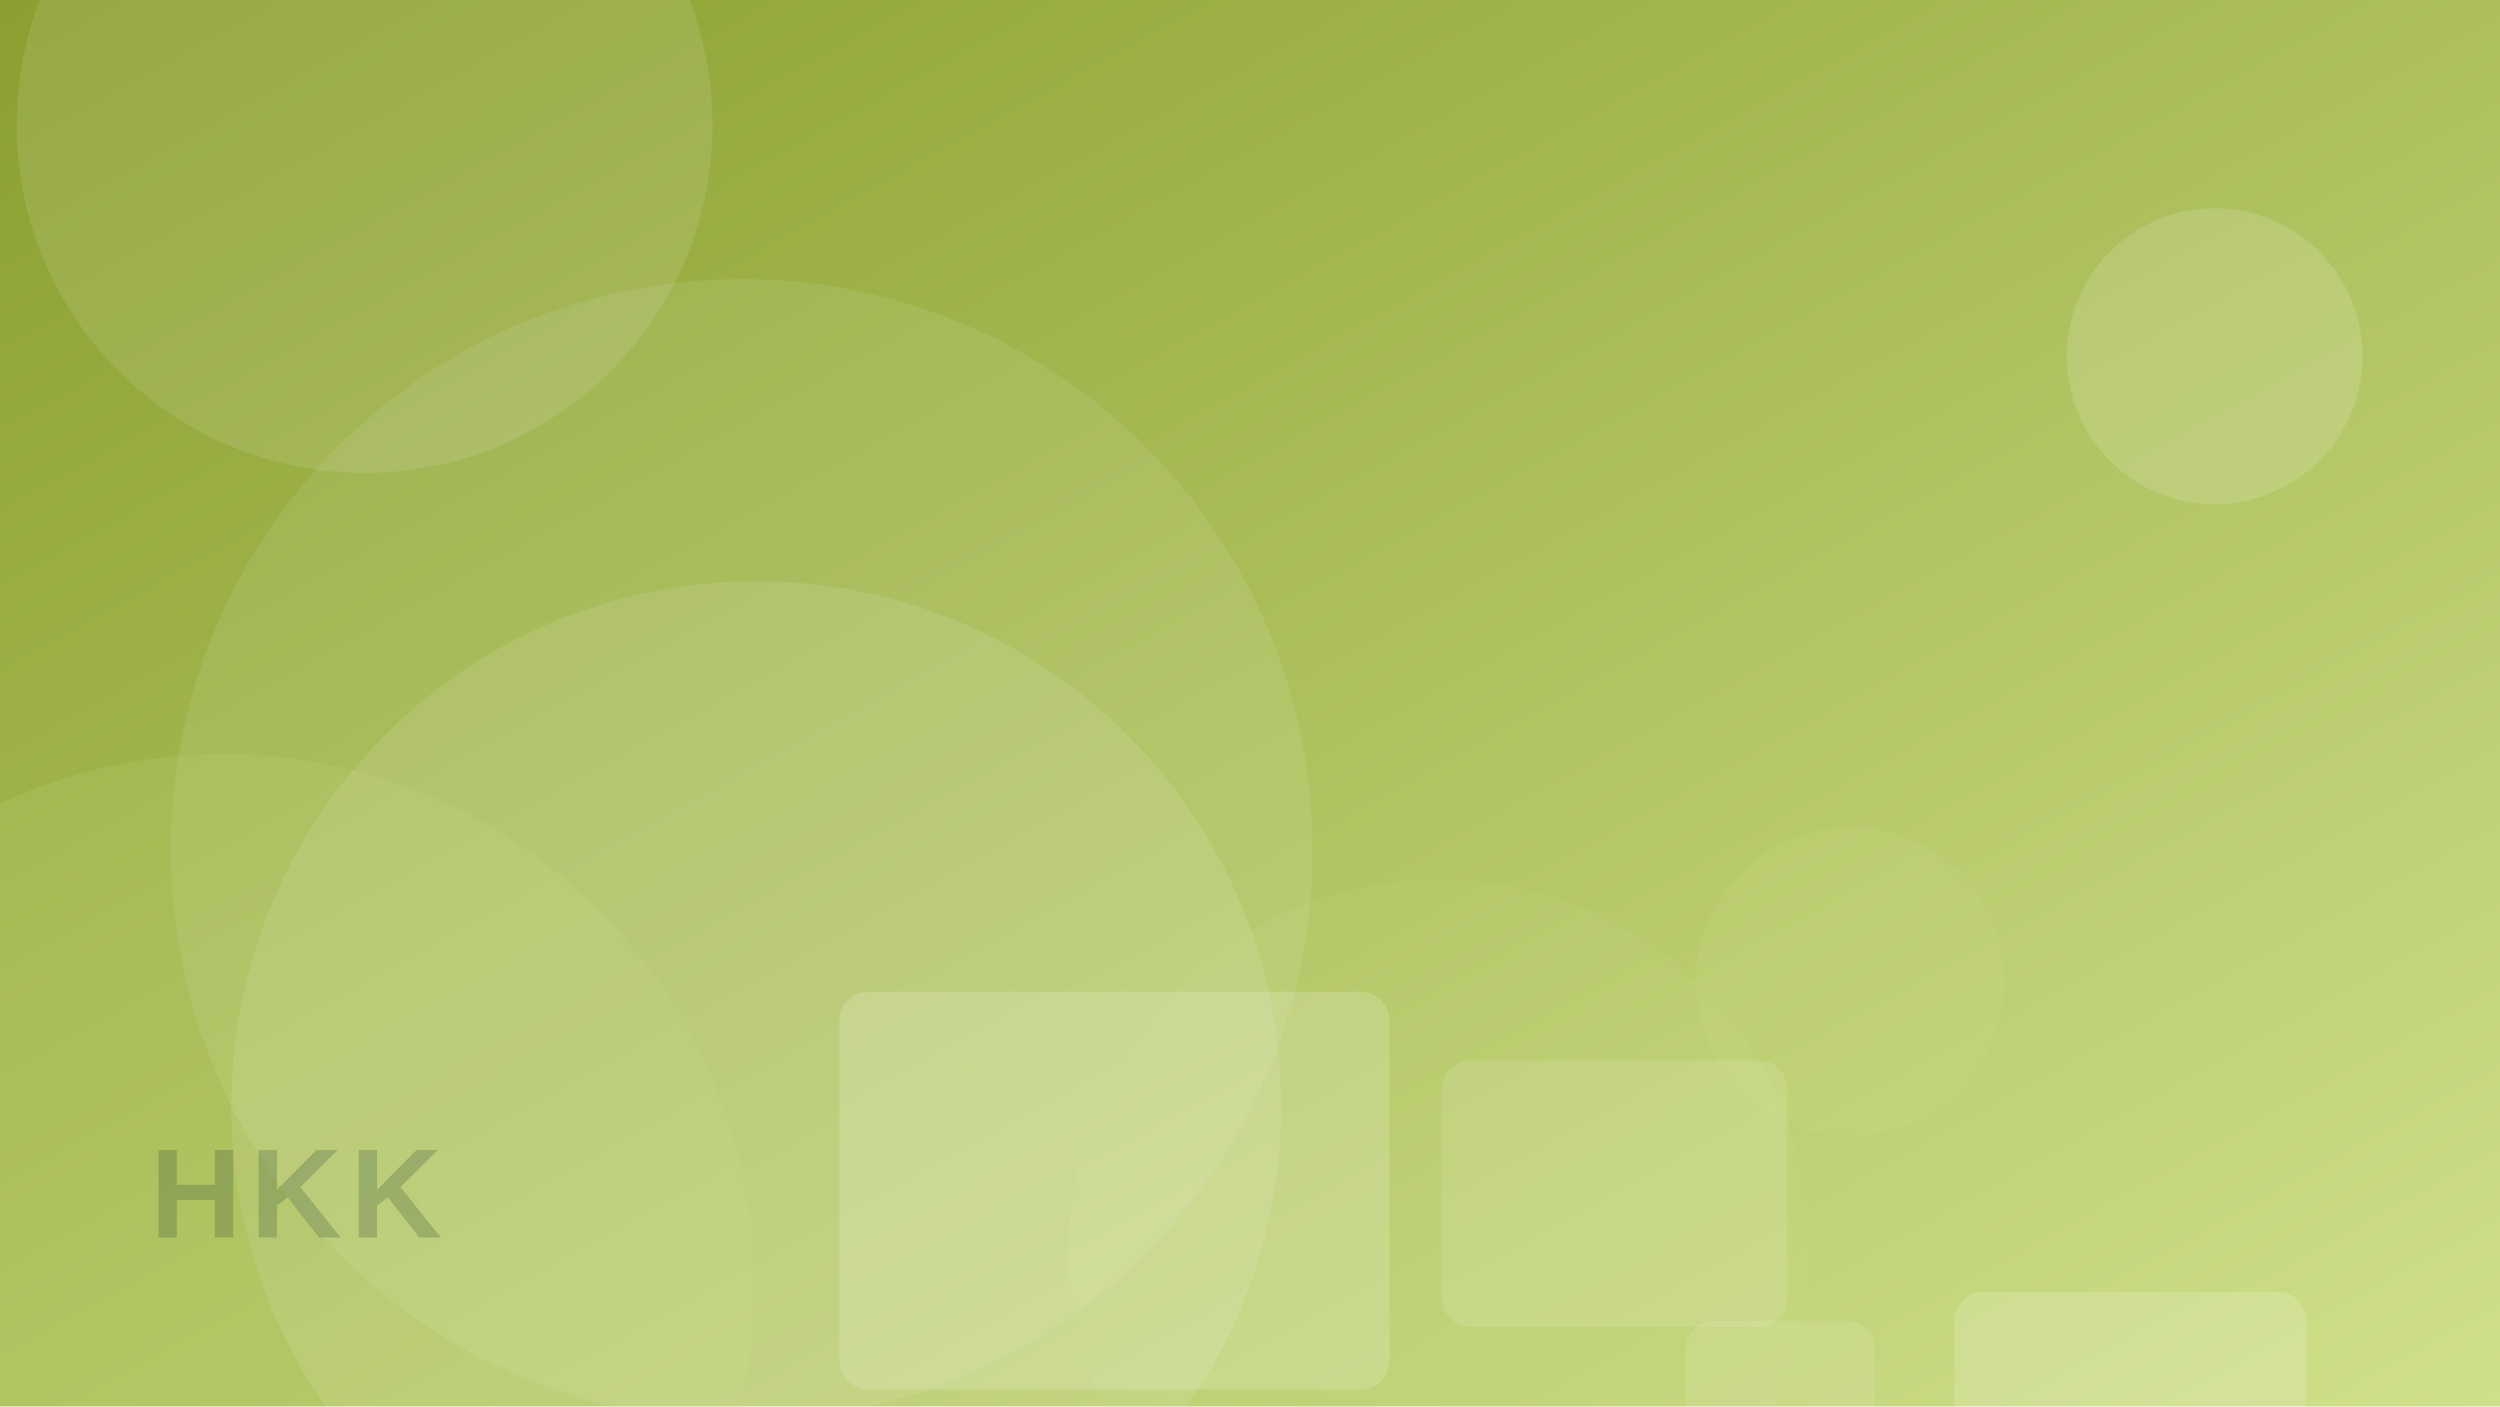
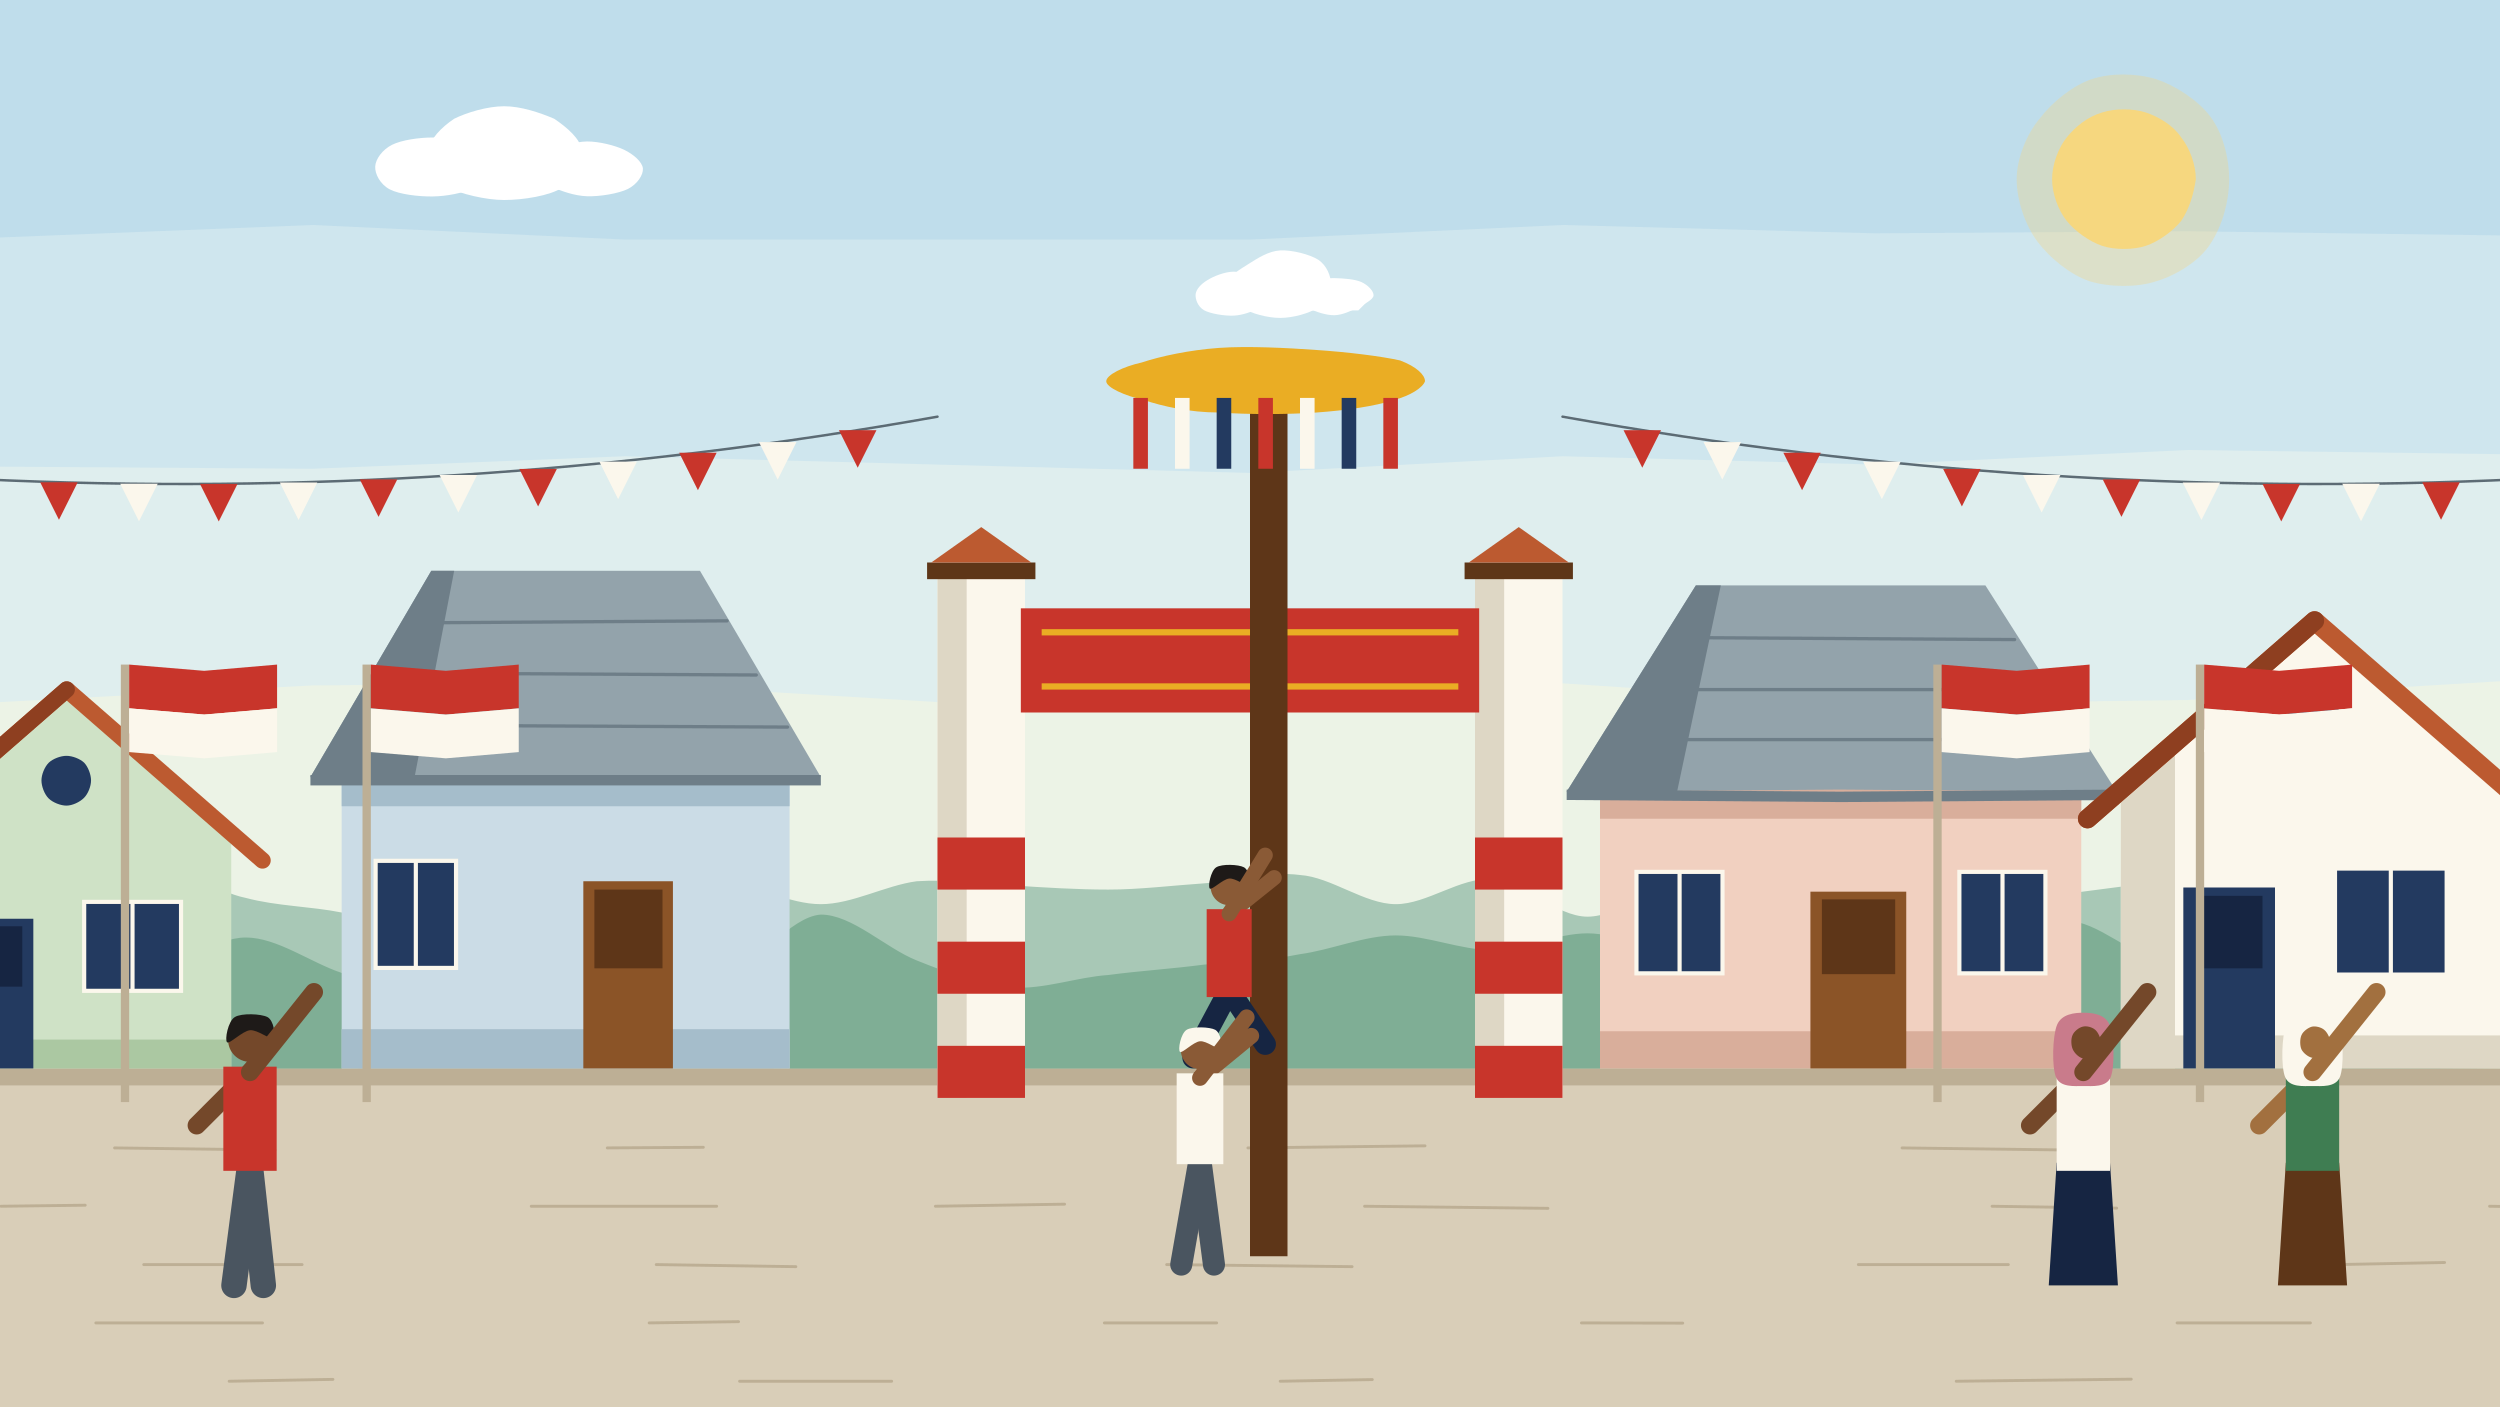
<svg xmlns="http://www.w3.org/2000/svg" viewBox="0 0 1200 675" width="1200" height="675" role="img" aria-label="HUT Kemerdekaan RI ke-81 Kampung Sanggrahan 7">
-   <defs>
-     <linearGradient id="g" x1="0" y1="0" x2="1" y2="1">
-       <stop offset="0%" stop-color="#8a9f2f" />
-       <stop offset="100%" stop-color="#cfe08a" />
-     </linearGradient>
-   </defs>
-   <rect width="1200" height="675" fill="url(#g)" />
-   <circle cx="691" cy="600" r="178" fill="#cfe08a" opacity="0.10" />
-   <circle cx="1063" cy="171" r="71" fill="#f6faea" opacity="0.15" />
-   <circle cx="363" cy="531" r="252" fill="#ffffff" opacity="0.10" />
-   <circle cx="888" cy="471" r="74" fill="#cfe08a" opacity="0.13" />
-   <circle cx="356" cy="408" r="274" fill="#f6faea" opacity="0.09" />
-   <circle cx="175" cy="60" r="167" fill="#ffffff" opacity="0.10" />
-   <circle cx="107" cy="617" r="255" fill="#cfe08a" opacity="0.14" />
-   <rect x="938" y="620" width="169" height="172" rx="14" fill="#f6faea" opacity="0.19" />
-   <rect x="692" y="509" width="166" height="128" rx="14" fill="#f6faea" opacity="0.13" />
-   <rect x="809" y="634" width="91" height="243" rx="14" fill="#f6faea" opacity="0.11" />
-   <rect x="403" y="476" width="264" height="191" rx="14" fill="#f6faea" opacity="0.19" />
-   <text x="72" y="594" font-family="Segoe UI, Arial, sans-serif" font-size="61" font-weight="700" letter-spacing="4" fill="#0f2e26" opacity="0.20">HKK</text>
+   <style>.g{fill:none;stroke-linecap:round;stroke-linejoin:round}</style>
+   <path fill="#BFDDEB" d="M-20-20l1240 0 0 715-1240 0z" />
+   <path fill="#CFE6EE" d="M0 114l150-6 150 7 150 0 150 0 150-7 150 4 150-1 150 2 20 562-1240 0z" />
+   <path fill="#DFEEEE" d="M0 224l150 1 150-6 150 4 150 4 150-8 150 4 150-7 150 2 20 457-1240 0z" />
+   <path fill="#ECF3E6" d="M0 337l150-8 150-1 150 9 150-7 150-2 150 10 150-2 150-9 20 348-1240 0z" />
+   <path fill="#F6D77F55" d="M1070 86c0 10-3 22-9 31-5 8-16 15-26 18-9 3-22 3-32 0-9-3-19-11-25-19-6-8-10-20-10-30 0-10 5-22 11-29 6-8 16-16 25-19 9-3 21-3 31 0 9 3 20 10 26 18 6 8 9 20 9 30z" />
+   <path fill="#F6D77F" d="M1054 86c-1 7-3 14-7 20-4 5-11 10-17 12-6 2-15 2-21 0-6-2-13-7-17-12-4-5-7-13-7-20 0-7 3-15 7-20 4-5 10-10 17-12 6-2 15-2 21 0 6 2 13 6 17 12 4 5 7 13 7 20z" />
+   <path fill="#FFFFFF" d="M237.4 79.9c0 3.4-5.3 8-10.2 10.4-5 2.4-12.8 3.9-19.5 4-6.7 .1-16-1-20.6-3.4-4.6-2.4-7.2-7.4-7-11 .2-3.6 3.5-8.1 8.1-10.4 4.6-2.3 13-3.5 19.5-3.5 6.5 .1 14.3 1.3 19.2 3.7 4.9 2.3 10.4 6.8 10.5 10.2z" />
+   <path fill="#FFFFFF" d="M279 72c1 6-3 14-9 18-6 4-19 6-28 6-9 0-21-3-27-6-6-4-10-12-9-18 0-5 6-11 12-15 6-3 16-6 24-6 8 0 17 3 24 6 6 4 13 10 13 15z" />
+   <path fill="#FFFFFF" d="M308.6 80.9c.2 3.1-2.7 7.5-7.2 9.8-4.5 2.2-13.5 3.7-19.6 3.5-6.1-.2-12.5-2.5-17.3-4.7-4.7-2.2-11.1-5.8-11.1-8.6 .1-2.9 6.7-6.4 11.4-8.6 4.7-2.1 11.2-4.3 17-4.4 5.8 0 13.4 1.9 17.8 4 4.5 2.2 8.7 5.8 9 9z" />
+   <path fill="#FFFFFF" d="M183 84l124 0-8 7-108 0z" />
+   <path fill="#FFFFFF" d="M611.1 141.2c-.1 2.3-3.5 4.8-6.7 6.6-3.1 1.7-7.8 3.5-12.2 3.7-4.4 .2-11.2-.9-14.3-2.6-3-1.8-4.2-5.3-4-7.7 .3-2.4 2.6-4.9 5.6-6.7 3-1.9 8.5-4.1 12.7-4.1 4.3 0 9.6 2.2 12.8 4 3.1 1.8 6.2 4.6 6.1 6.8z" />
+   <path fill="#FFFFFF" d="M638.8 136.3c0 3.8-2.2 8.6-6.3 11.4-4 2.7-11.9 4.9-18 4.9-6 0-13.9-2.1-18.2-4.8-4.3-2.7-8.1-8-7.6-11.5 .6-3.5 6.3-6.9 10.6-9.6 4.3-2.7 9.6-6.2 15.2-6.5 5.6-.3 14.2 1.9 18.3 4.5 4 2.7 6.1 7.8 6 11.6z" />
+   <path fill="#FFFFFF" d="M659.3 141.9c-.3 2-4.3 4-7.4 5.6-3.1 1.6-7.4 3.7-11.3 3.8-4 .1-9.2-1.7-12.4-3.3-3.2-1.5-6.5-4-6.7-6.1-.2-2.2 2.4-5.4 5.6-6.8 3.2-1.4 9.1-1.6 13.5-1.6 4.4 .1 9.8 .5 12.9 1.9 3.1 1.4 6 4.4 5.8 6.5z" />
+   <path fill="#FFFFFF" d="M576 144l81 0-5 5-71 0z" />
+   <path fill="#A8C8B6" d="M-20 675c-210-38-8-188 0-227 8-40 31-5 46-10 15-5 31-21 46-22 15-1 31 12 46 15 15 4 31 4 46 7 15 2 31 8 46 6 15-2 31-14 46-17 15-4 31-6 46-6 15-1 31 0 46 2 15 2 31 11 46 11 15 0 31-9 46-11 15-1 31 1 46 2 15 1 31 2 46 2 15 0 31-2 46-3 15-1 31-6 46-4 15 1 31 14 46 14 15 0 31-13 46-12 15 1 31 18 46 18 15 0 31-15 46-18 15-4 31-5 46-2 15 4 31 20 46 22 15 2 31-5 46-8 15-2 31-4 46-5 15-2 31-4 46-6 15-1 31-1 46-2 15-1 31-7 46-3 15 4 31 21 46 25 15 5 35-37 46 2 11 38 225 192 18 230-207 38-1050 38-1260 0z" />
+   <path fill="#7FAE95" d="M-20 675c-210-39-8-198 0-233 8-35 31 17 46 21 15 4 31 5 46 3 15-2 31-16 46-16 15 0 31 12 46 17 15 4 31 10 46 8 15-3 31-19 46-23 15-5 31-7 46-5 15 3 31 20 46 19 15-2 31-26 46-27 15 0 31 16 46 22 15 6 31 12 46 13 15 1 31-5 46-6 15-2 31-3 46-5 15-1 31-2 46-5 15-2 31-9 46-9 15 0 31 7 46 7 15 0 31-8 46-8 15 0 31 9 46 9 15-1 31-11 46-11 15 0 31 7 46 9 15 3 31 11 46 9 15-2 31-21 46-22 15 0 31 17 46 19 15 2 31-8 46-6 15 3 31 21 46 19 15-3 31-30 46-34 15-4 35-31 46 8 11 40 225 189 18 227-207 38-1050 39-1260 0z" />
+   <path fill="#CFE2C6" d="M-47 513l0-113 79-67 79 67 0 113z" />
+   <path fill="#ABC8A2" d="M-47 513l0-113 22-19 0 132z" />
+   <path fill="#ABC8A2" d="M-47 499l158 0 0 14-158 0z" />
+   <path class="g" stroke="#BC5A30" stroke-width="7.9" d="M-62 413l94-82 94 82" />
+   <path class="g" stroke="#8E3F20" stroke-width="7.9" d="M-62 413l94-82" />
+   <path fill="#233A60" d="M43.7 374.6c0 2.8-1.4 6.4-3.4 8.4-2 2-5.6 3.7-8.4 3.7-2.8 0-6.6-1.5-8.6-3.5-2-2-3.4-5.8-3.4-8.6 0-2.8 1.5-6.5 3.5-8.5 2-1.9 5.7-3.3 8.5-3.3 2.8 0 6.5 1.4 8.5 3.3 1.9 2 3.3 5.7 3.3 8.5z" />
+   <path fill="#233A60" d="M-22 441l38 0 0 72-38 0z" />
+   <path fill="#162542" d="M-16.7 444.6l27.4 0 0 29-27.4 0z" />
+   <path fill="#FBF7EC" d="M39.4 431.9l48.5 0 0 44.7-48.5 0z" />
+   <path fill="#233A60" d="M41.4 433.9l44.5 0 0 40.7-44.5 0z" />
+   <path class="g" stroke="#FBF7EC" stroke-width="2" d="M63.6 433.9l0 40.7" />
+   <path fill="#CBDCE6" d="M164 368l108-1 107 1 0 145-107 0-108 0z" />
+   <path fill="#A5BDCB" d="M164 494l108 0 107 0 0 19-107 1-108-1z" />
+   <path fill="#A5BDCB" d="M164 368l108 0 107 0 0 19-107 0-108 0z" />
+   <path fill="#93A3AB" d="M149 373l58-99 129 0 58 99-123 0z" />
+   <path fill="#6E7E88" d="M149 373l58-99 11 0-19 99z" />
+   <path class="g" stroke="#6E7E88" stroke-width="1.6" d="M195 299l154-1M180 323l183 1M166 348l212 1" />
+   <path fill="#6E7E88" d="M149 372l123 0 122 0 0 5-122 0-123 0z" />
+   <path fill="#8B5427" d="M280 423l43 0 0 90-43 0z" />
+   <path fill="#5E3618" d="M285.3 427l32.7 0 0 37.8-32.7 0z" />
+   <path fill="#FBF7EC" d="M179.3 412.2l40.6 0 0 53.4-40.6 0z" />
+   <path fill="#233A60" d="M181.3 414.2l36.6 0 0 49.4-36.6 0z" />
+   <path class="g" stroke="#FBF7EC" stroke-width="2" d="M199.6 414.2l0 49.4" />
+   <path fill="#F1D0C0" d="M768 375l116 1 115-1 0 138-116 0-115 0z" />
+   <path fill="#D9AE9B" d="M768 495l115 0 116 0 0 18-115 0-116 0z" />
+   <path fill="#D9AE9B" d="M768 375l116 1 115-1 0 18-116 0-115 0z" />
+   <path fill="#93A3AB" d="M752 380l62-99 139 0 63 99-133-1z" />
+   <path fill="#6E7E88" d="M752 380l62-99 12 0-21 99z" />
+   <path class="g" stroke="#6E7E88" stroke-width="1.6" d="M801 306l166 1M785 331l197 0M769 355l229 0" />
+   <path fill="#6E7E88" d="M752 379l131 1 133-1 0 5-132 1-132-1z" />
+   <path fill="#8B5427" d="M869 428l46 0 0 85-46 0z" />
+   <path fill="#5E3618" d="M874.5 431.7l35.2 0 0 35.9-35.2 0z" />
+   <path fill="#FBF7EC" d="M784.5 417.5l43.3 0 0 50.7-43.3 0z" />
+   <path fill="#233A60" d="M786.5 419.5l39.3 0 0 46.7-39.3 0z" />
+   <path class="g" stroke="#FBF7EC" stroke-width="2" d="M806.2 419.5l0 46.7" />
+   <path fill="#FBF7EC" d="M939.5 417.5l43.3 0 0 50.7-43.3 0z" />
+   <path fill="#233A60" d="M941.5 419.5l39.3 0 0 46.7-39.3 0z" />
+   <path class="g" stroke="#FBF7EC" stroke-width="2" d="M961.2 419.5l0 46.7" />
+   <path fill="#FBF7EC" d="M1018 513l0-136 93-77 92 77 0 136-92-1z" />
+   <path fill="#DED7C5" d="M1018 513l0-136 26-22 0 158z" />
+   <path fill="#DED7C5" d="M1018 497l92 0 93 0 0 16-93 0-92 0z" />
+   <path class="g" stroke="#BC5A30" stroke-width="9.2" d="M1002 393l109-95 109 95" />
+   <path class="g" stroke="#8E3F20" stroke-width="9.2" d="M1002 393l109-95" />
+   <path fill="#233A60" d="M1124.4 347.7c0 3.3-1.5 7.6-3.8 9.9-2.2 2.4-6.6 4.1-9.9 4.1-3.3-.1-7.5-1.8-9.9-4.2-2.3-2.3-4.2-6.6-4.2-9.8 .1-3.3 2-7.5 4.3-9.8 2.4-2.3 6.5-4.3 9.8-4.3 3.3 0 7.6 1.8 9.9 4.2 2.3 2.3 3.8 6.5 3.8 9.9z" />
+   <path fill="#233A60" d="M1048 426l44 0 0 87-44 0z" />
+   <path fill="#162542" d="M1054.1 430l31.9 0 0 34.8-31.9 0z" />
+   <path fill="#FBF7EC" d="M1119.8 415.9l55.6 0 0 52.9-55.6 0z" />
+   <path fill="#233A60" d="M1121.8 417.9l51.6 0 0 48.9-51.6 0z" />
+   <path class="g" stroke="#FBF7EC" stroke-width="2" d="M1147.6 417.9l0 48.9" />
+   <path fill="#D9CEB8" d="M-20 513l1240 0 0 182-1240 0z" />
+   <path fill="#BDAF95" d="M-20 513l155 0 155 0 155 0 155 0 155 0 155 0 155 0 155 0 0 8-155 0-155 0-155 0-155 0-155 0-155 0-155 0-155 0z" />
+   <path class="g" stroke="#BDAF95" stroke-width="1.4" d="M55 551l77 1M291.5 551l46.1-.3M599 551l85-1M913 551l79 1M.5 579l40.4-.5M255 579l89 0M449 579l62-1M655 579l88 1M956.2 579l59.8 .9M1195 579l66 1M69 607l76 0M315 607l67 1M560 607l89 1M892 607l72 0M1122.1 607l51.3-1M46 635l80 0M311.6 635l42.9-.6M530.1 635l53.9 0M759.1 635l48.6 .1M1045 635l64 0M110 663l49.8-.9M355 663l73 0M614.5 663l44.2-.8M939 663l84-1" />
+   <path fill="#FBF7EC" d="M450 277l42 0 0 125 0 125-42 0 0-125z" />
+   <path fill="#DED7C5" d="M450 277l14 0 0 125 0 125-14 0 0-125z" />
+   <path fill="#C8352B" d="M450 502l42 0 0 25-42 0z" />
+   <path fill="#C8352B" d="M450 452l42 0 0 25-42 0z" />
+   <path fill="#C8352B" d="M450 402l42 0 0 25-42 0z" />
+   <path fill="#5E3618" d="M445 270l52 0 0 8-52 0z" />
+   <path fill="#BC5A30" d="M447 270l24-17 24 17z" />
+   <path fill="#FBF7EC" d="M708 277l42 0 0 125 0 125-42 0 0-125z" />
+   <path fill="#DED7C5" d="M708 277l14 0 0 125 0 125-14 0 0-125z" />
+   <path fill="#C8352B" d="M708 502l42 0 0 25-42 0z" />
+   <path fill="#C8352B" d="M708 452l42 0 0 25-42 0z" />
+   <path fill="#C8352B" d="M708 402l42 0 0 25-42 0z" />
+   <path fill="#5E3618" d="M703 270l52 0 0 8-52 0z" />
+   <path fill="#BC5A30" d="M705 270l24-17 24 17z" />
+   <path fill="#C8352B" d="M490 292l110 0 110 0 0 50-110 0-110 0z" />
+   <path fill="#EAAD24" d="M500 302l200 0 0 3-200 0z" />
+   <path fill="#EAAD24" d="M500 328l200 0 0 3-200 0z" />
+   <path class="g" stroke="#5C6B74" stroke-width="1.2" d="M-10 230q230 11 460-30" />
+   <path fill="#C8352B" d="M19.3 231.5l18 0-9 18z" />
+   <path fill="#FBF7EC" d="M57.7 232.2l18 0-9 18z" />
+   <path fill="#C8352B" d="M96 232.3l18 0-9 18z" />
+   <path fill="#FBF7EC" d="M134.3 231.6l18 0-9 18z" />
+   <path fill="#C8352B" d="M172.7 230.1l18 0-9 18z" />
+   <path fill="#FBF7EC" d="M211 228l18 0-9 18z" />
+   <path fill="#C8352B" d="M249.3 225.1l18 0-9 18z" />
+   <path fill="#FBF7EC" d="M287.7 221.6l18 0-9 18z" />
+   <path fill="#C8352B" d="M326 217.3l18 0-9 18z" />
+   <path fill="#FBF7EC" d="M364.3 212.2l18 0-9 18z" />
+   <path fill="#C8352B" d="M402.7 206.5l18 0-9 18z" />
+   <path class="g" stroke="#5C6B74" stroke-width="1.2" d="M750 200q230 41 460 30" />
+   <path fill="#C8352B" d="M779.3 206.5l18 0-9 18z" />
+   <path fill="#FBF7EC" d="M817.7 212.2l18 0-9 18z" />
+   <path fill="#C8352B" d="M856 217.3l18 0-9 18z" />
+   <path fill="#FBF7EC" d="M894.3 221.6l18 0-9 18z" />
+   <path fill="#C8352B" d="M932.7 225.1l18 0-9 18z" />
+   <path fill="#FBF7EC" d="M971 228l18 0-9 18z" />
+   <path fill="#C8352B" d="M1009.3 230.1l18 0-9 18z" />
+   <path fill="#FBF7EC" d="M1047.7 231.6l18 0-9 18z" />
+   <path fill="#C8352B" d="M1086 232.3l18 0-9 18z" />
+   <path fill="#FBF7EC" d="M1124.3 232.2l18 0-9 18z" />
+   <path fill="#C8352B" d="M1162.7 231.5l18 0-9 18z" />
+   <path fill="#BDAF95" d="M58 319l4 0 0 210-4 0z" />
+   <path fill="#C8352B" d="M62 319l36 3 35-3 0 21-35 3-36-3z" />
+   <path fill="#FBF7EC" d="M62 340l36 3 35-3 0 21-35 3-36-3z" />
+   <path fill="#BDAF95" d="M174 319l4 0 0 210-4 0z" />
+   <path fill="#C8352B" d="M178 319l36 3 35-3 0 21-35 3-36-3z" />
+   <path fill="#FBF7EC" d="M178 340l36 3 35-3 0 21-35 3-36-3z" />
+   <path fill="#BDAF95" d="M928 319l4 0 0 210-4 0z" />
+   <path fill="#C8352B" d="M932 319l36 3 35-3 0 21-35 3-36-3z" />
+   <path fill="#FBF7EC" d="M932 340l36 3 35-3 0 21-35 3-36-3z" />
+   <path fill="#BDAF95" d="M1054 319l4 0 0 210-4 0z" />
+   <path fill="#C8352B" d="M1058 319l36 3 35-3 0 21-35 3-36-3z" />
+   <path fill="#FBF7EC" d="M1058 340l36 3 35-3 0 21-35 3-36-3z" />
+   <path fill="#5E3618" d="M600 193l18 0 0 137 0 137 0 136-18 0 0-137 0-136z" />
+   <path fill="#EAAD24" d="M684 183c-1 3-7 7-15 9-9 3-23 5-37 6-14 1-33 1-47 0-14 0-27-3-36-6-9-2-18-6-18-9 0-3 8-7 17-9 9-3 23-6 37-7 14-1 33 0 47 1 15 1 31 3 40 5 8 3 12 7 12 10z" />
+   <path fill="#C8352B" d="M544 191l7 0 0 34-7 0z" />
+   <path fill="#FBF7EC" d="M564 191l7 0 0 34-7 0z" />
+   <path fill="#233A60" d="M584 191l7 0 0 34-7 0z" />
+   <path fill="#C8352B" d="M604 191l7 0 0 34-7 0z" />
+   <path fill="#FBF7EC" d="M624 191l7 0 0 34-7 0z" />
+   <path fill="#233A60" d="M644 191l7 0 0 34-7 0z" />
+   <path fill="#C8352B" d="M664 191l7 0 0 34-7 0z" />
+   <path class="g" stroke="#8A5A36" stroke-width="7.3" d="M590 438.6l21.6-17.3" />
+   <path class="g" stroke="#162542" stroke-width="10.3" d="M590 475.3l-17.3 32.4" />
+   <path class="g" stroke="#162542" stroke-width="10.3" d="M590 475.3l17.3 25.9" />
+   <path fill="#C8352B" d="M579.2 436.4l21.6 0 0 42.2-21.6 0z" />
+   <circle fill="#8A5A36" cx="590" cy="425.6" r="8.9" />
+   <path fill="#1E1A18" d="M580.7 426.5c-1-.9 .4-8.5 3.1-10.2 2.7-1.7 10.7-1.4 13.3 0 2.6 1.4 3.4 7.6 2.2 8.5-1.2 .8-6.2-3.4-9.3-3.1-3.1 .3-8.3 5.7-9.3 4.8z" />
+   <path class="g" stroke="#8A5A36" stroke-width="7.3" d="M590 438.6l17.3-28.1" />
+   <path class="g" stroke="#8A5A36" stroke-width="7.6" d="M576 517.4l24.6-20.2" />
+   <path class="g" stroke="#4A5560" stroke-width="10.6" d="M576 555.5l-9 51.5" />
+   <path class="g" stroke="#4A5560" stroke-width="10.6" d="M576 555.5l6.7 51.5" />
+   <path fill="#FBF7EC" d="M564.8 515.2l22.4 0 0 43.6-22.4 0z" />
+   <circle fill="#8A5A36" cx="576" cy="504" r="9.2" />
+   <path fill="#FBF7EC" d="M566.4 504.9c-1.1-.9 .3-8.8 3.2-10.6 2.8-1.7 11.1-1.4 13.7 0 2.7 1.5 3.6 7.8 2.3 8.7-1.2 1-6.4-3.5-9.6-3.2-3.2 .3-8.6 6-9.6 5.1z" />
+   <path class="g" stroke="#8A5A36" stroke-width="7.6" d="M576 517.4l22.4-29.1" />
+   <path class="g" stroke="#74482A" stroke-width="8.7" d="M120 514.6l-25.6 25.6" />
+   <path class="g" stroke="#4A5560" stroke-width="12.2" d="M120 558.1l-7.7 58.9" />
+   <path class="g" stroke="#4A5560" stroke-width="12.2" d="M120 558.1l6.4 58.9" />
+   <path fill="#C8352B" d="M107.2 512l25.6 0 0 50-25.6 0z" />
+   <circle fill="#74482A" cx="120" cy="499.2" r="10.5" />
+   <path fill="#1E1A18" d="M109 500.3c-1.2-1.1 .4-10.1 3.7-12.1 3.2-2 12.6-1.6 15.7 0 3.1 1.7 4 8.9 2.6 10-1.4 1-7.3-4-11-3.7-3.7 .4-9.8 6.8-11 5.8z" />
+   <path class="g" stroke="#74482A" stroke-width="8.7" d="M120 514.6l30.7-38.4" />
+   <path class="g" stroke="#74482A" stroke-width="8.7" d="M1000 514.6l-25.6 25.6" />
+   <path fill="#162542" d="M987.2 558.1l25.6 0 3.8 58.9-33.2 0z" />
+   <path fill="#FBF7EC" d="M987.2 512l25.6 0 0 50-25.6 0z" />
+   <circle fill="#74482A" cx="1000" cy="499.2" r="10.5" />
+   <path fill="#C97B8B" d="M986.9 517.1c-2.1-4.9-1.7-20 .5-25.2 2.2-5.2 8.4-5.8 12.6-5.8 4.2 0 10.4 .6 12.6 5.8 2.2 5.2 2.6 20.3 .5 25.2-2.1 4.9-8.7 4.2-13.1 4.2-4.4 0-11 .7-13.1-4.2z" />
+   <path fill="#74482A" d="M1008.4 500.3c0 2-1.2 4.8-2.7 6-1.5 1.3-4.3 2.2-6.1 1.7-1.8-.5-3.9-2.5-4.7-4.4-.8-1.8-.9-4.9-.1-6.7 .7-1.8 3.1-3.7 4.9-4.1 1.8-.5 4.5 .2 6 1.5 1.4 1.2 2.7 4 2.7 6z" />
+   <path class="g" stroke="#74482A" stroke-width="8.7" d="M1000 514.6l30.7-38.4" />
+   <path class="g" stroke="#A2703F" stroke-width="8.7" d="M1110 514.6l-25.6 25.6" />
+   <path fill="#5E3618" d="M1097.2 558.1l25.6 0 3.8 58.9-33.2 0z" />
+   <path fill="#3F7D52" d="M1097.2 512l25.6 0 0 50-25.6 0z" />
+   <circle fill="#A2703F" cx="1110" cy="499.2" r="10.5" />
+   <path fill="#FBF7EC" d="M1096.9 517.1c-2.1-4.9-1.7-20 .5-25.2 2.2-5.2 8.4-5.8 12.6-5.8 4.2 0 10.4 .6 12.6 5.8 2.2 5.2 2.6 20.3 .5 25.2-2.1 4.9-8.7 4.2-13.1 4.2-4.4 0-11 .7-13.1-4.2z" />
+   <path fill="#A2703F" d="M1118.5 500.3c0 2-1.3 4.8-2.8 6.1-1.4 1.2-4.2 1.8-6 1.3-1.8-.4-4.1-2.2-5-4-.8-1.8-.8-5 0-6.8 .8-1.9 3.2-3.6 5-4.1 1.8-.4 4.5 .3 5.9 1.5 1.5 1.2 2.9 4 2.9 6z" />
+   <path class="g" stroke="#A2703F" stroke-width="8.7" d="M1110 514.6l30.7-38.4" />
</svg>
